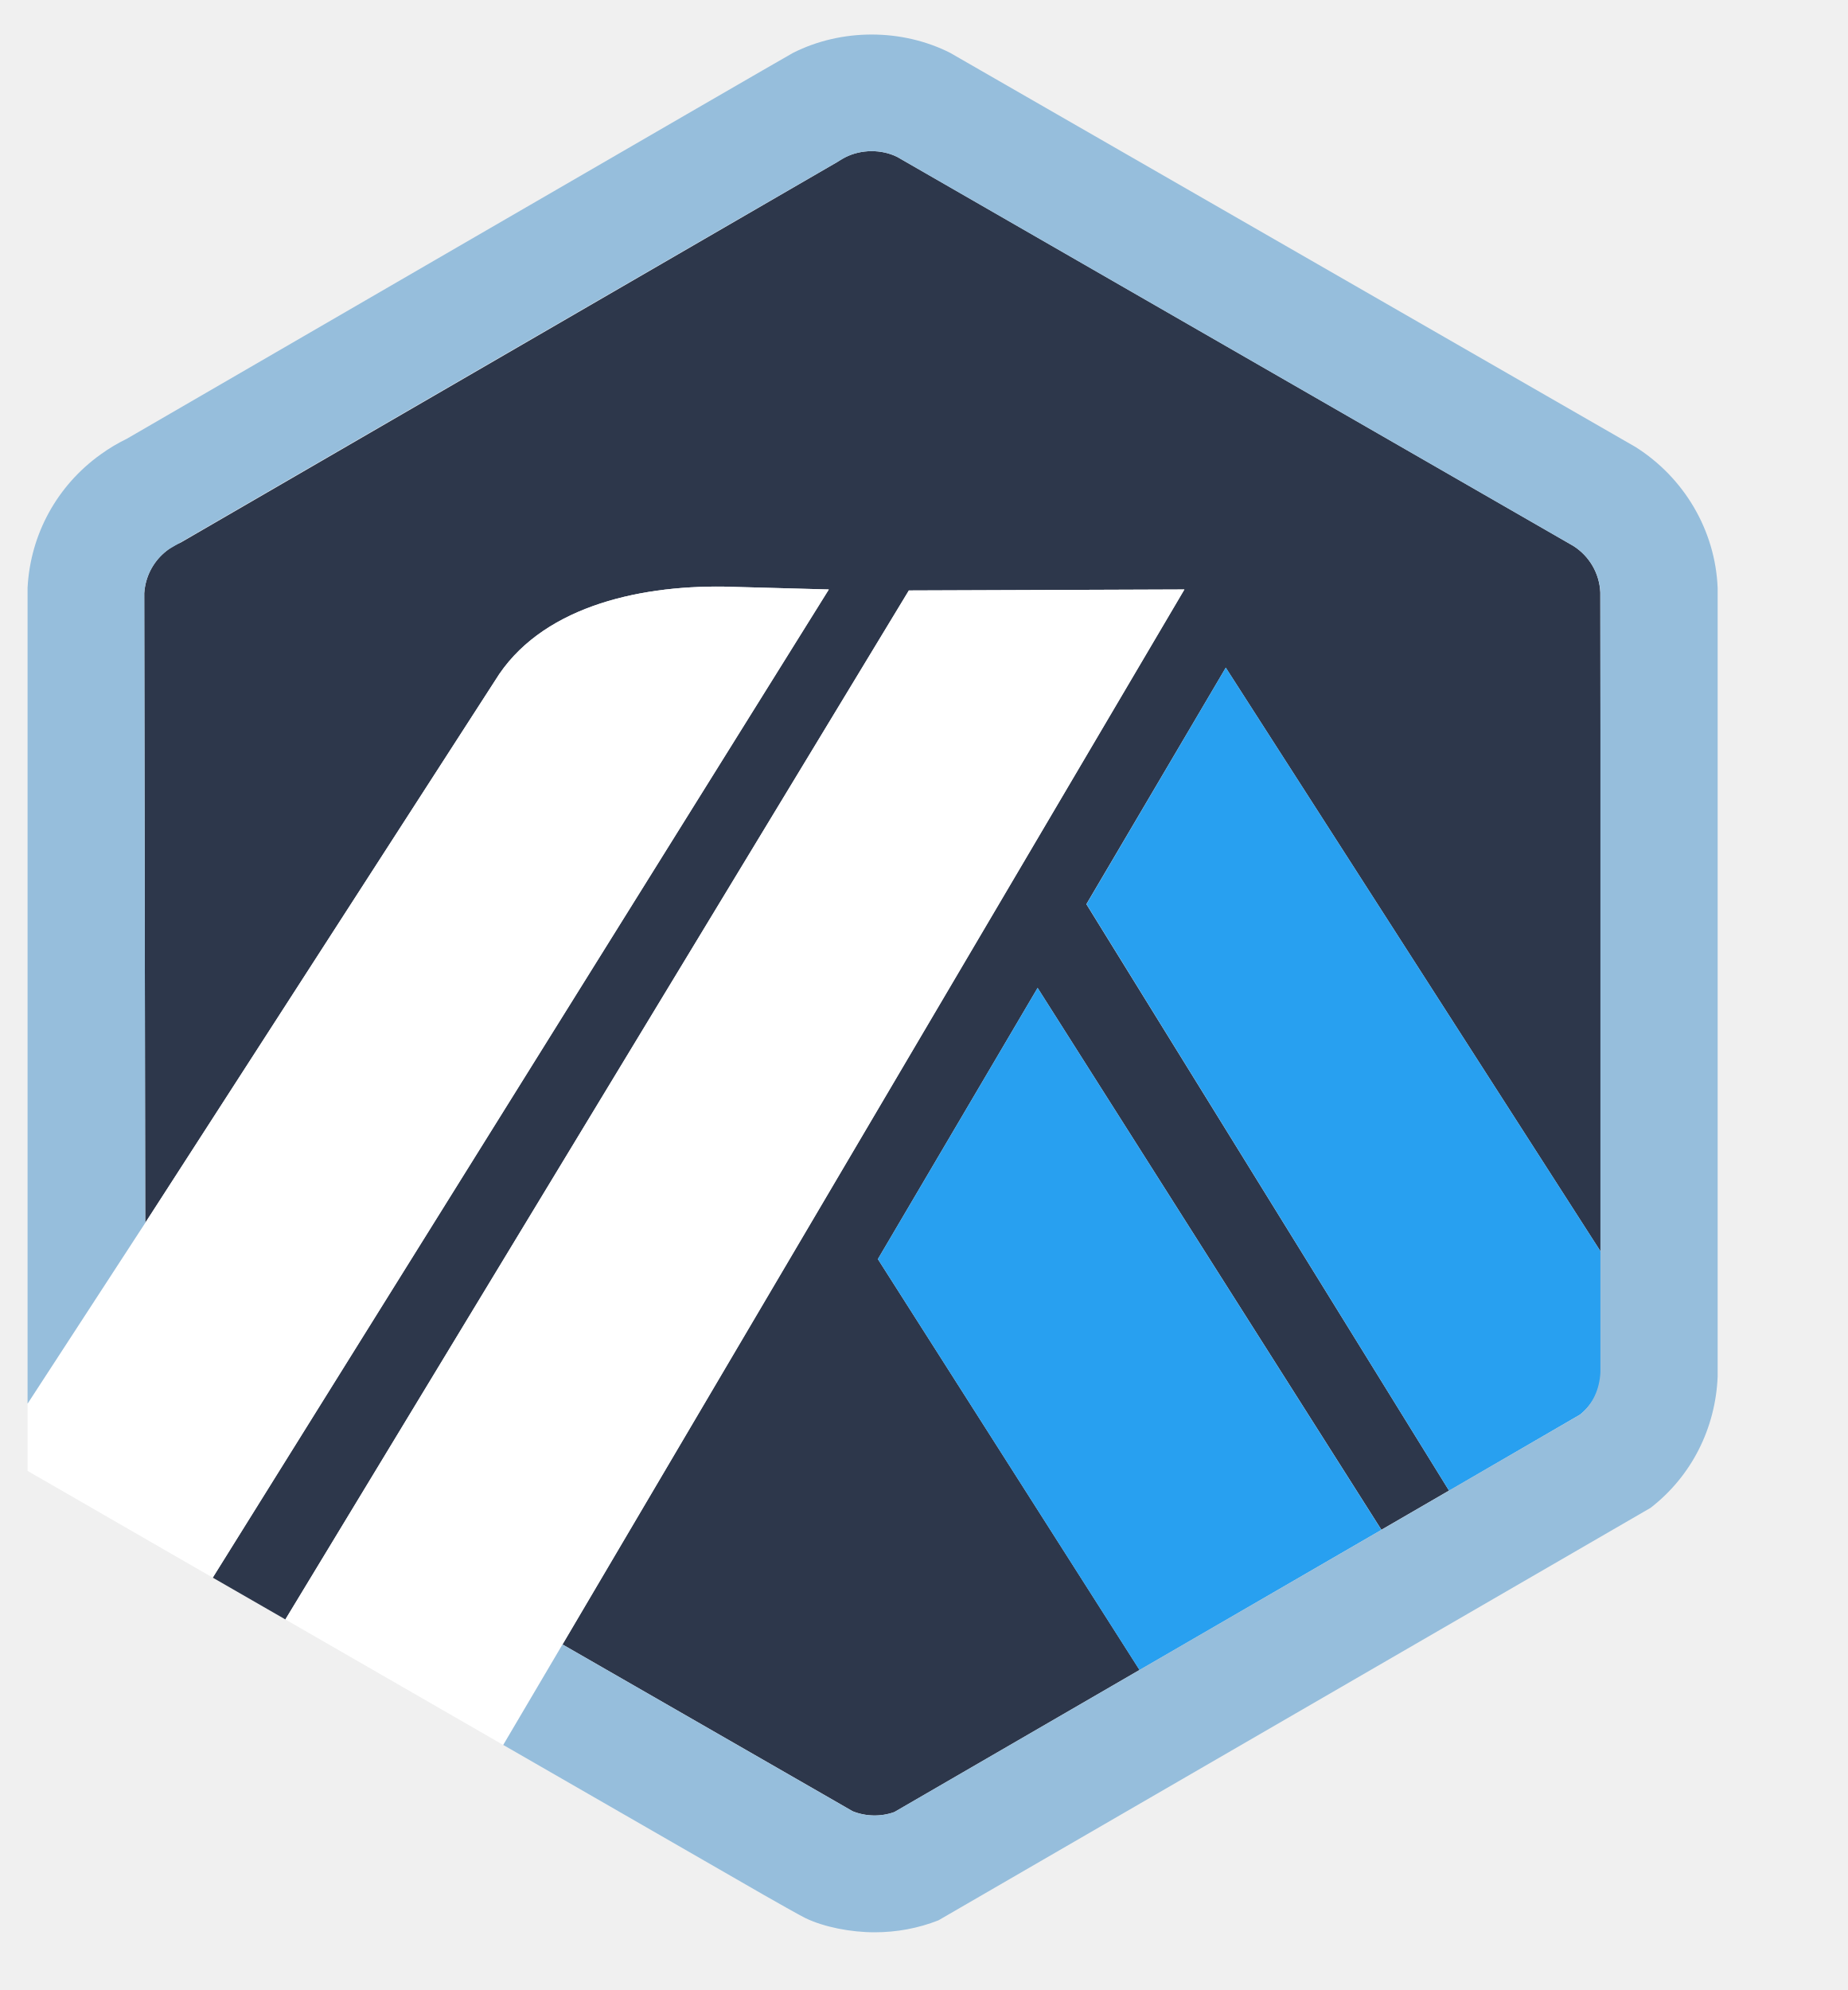
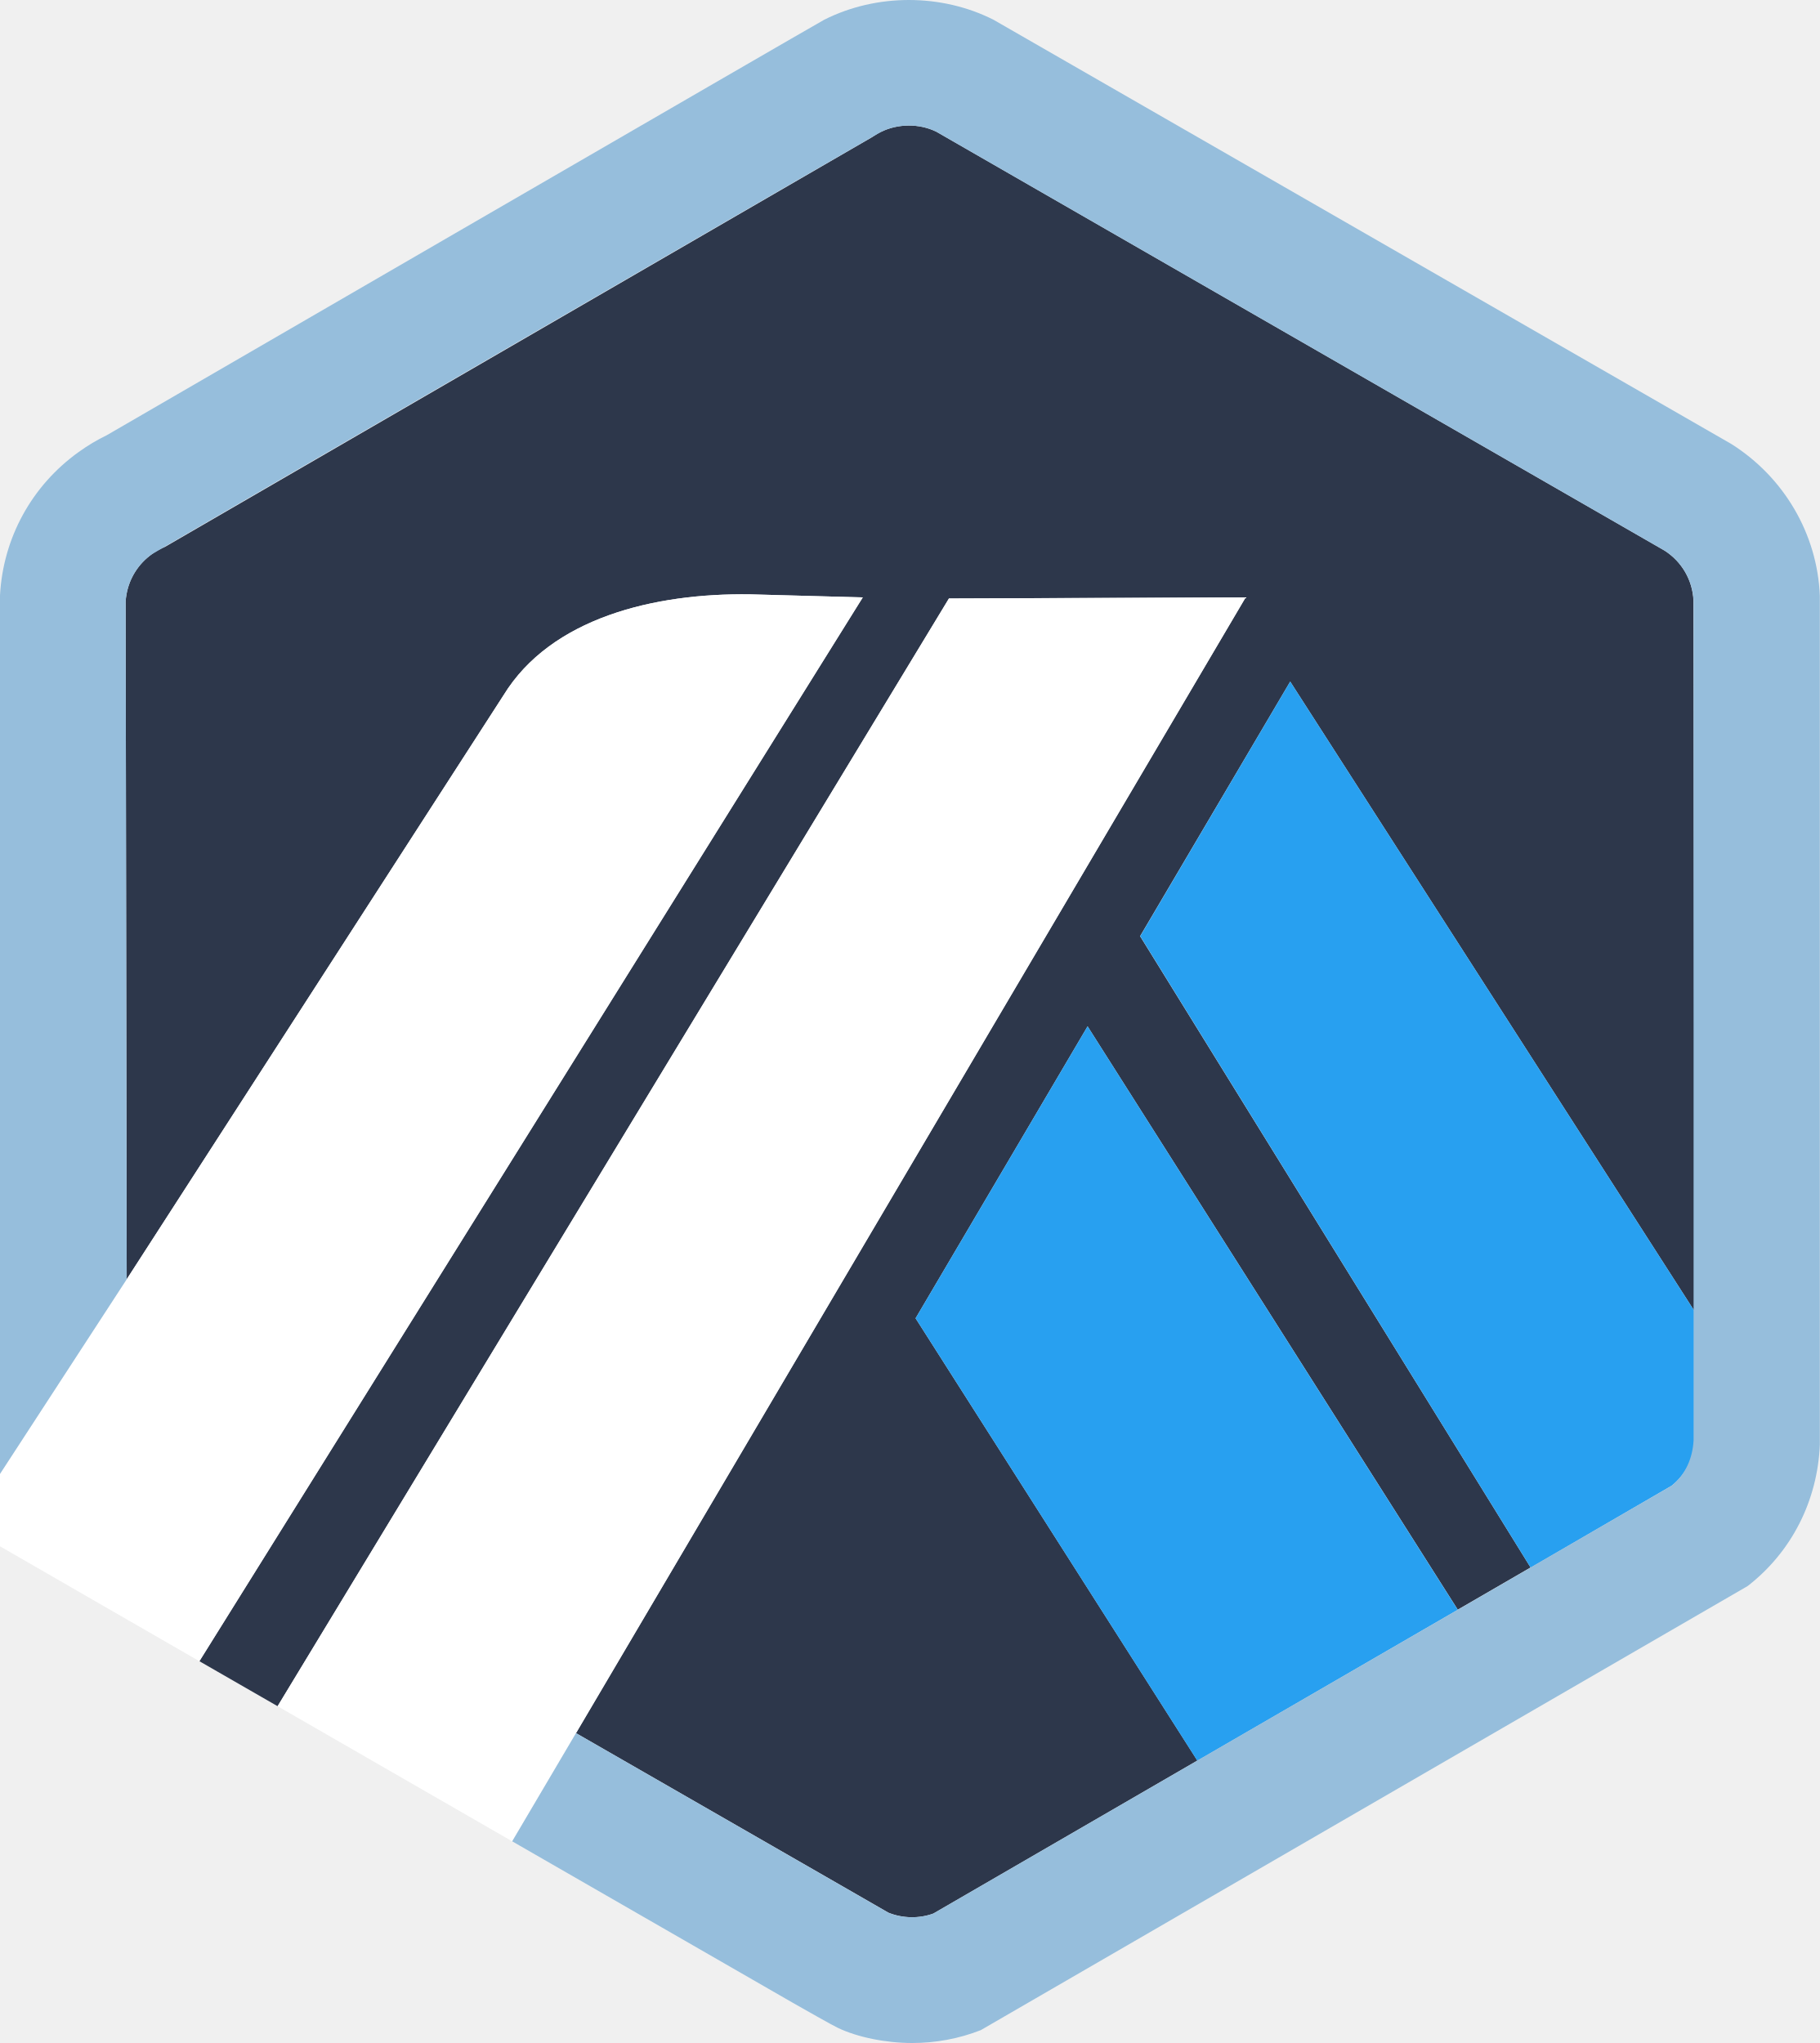
- <svg xmlns="http://www.w3.org/2000/svg" viewBox="0 0 13 14" fill="none">
+ <svg xmlns="http://www.w3.org/2000/svg" viewBox="0.194 0.243 11.892 13.351" fill="none">
  <path d="M7.644 6.361L8.625 4.697L11.268 8.813L11.269 9.603L11.26 4.167C11.254 4.034 11.184 3.913 11.071 3.841L6.313 1.104C6.202 1.049 6.06 1.05 5.949 1.106C5.934 1.113 5.92 1.121 5.907 1.13L5.89 1.141L1.272 3.817L1.254 3.825C1.231 3.836 1.207 3.849 1.186 3.865C1.098 3.928 1.04 4.021 1.021 4.125C1.018 4.141 1.016 4.157 1.015 4.173L1.022 8.603L3.484 4.787C3.794 4.281 4.469 4.118 5.096 4.127L5.832 4.147L1.497 11.099L2.008 11.393L6.395 4.154L8.334 4.147L3.958 11.569L5.782 12.617L5.999 12.742C6.092 12.78 6.2 12.782 6.293 12.748L11.118 9.952L10.196 10.487L7.644 6.361ZM8.018 11.748L6.177 8.858L7.301 6.95L9.72 10.762L8.018 11.748Z" fill="#2D374B" />
  <path d="M6.177 8.858L8.018 11.749L9.72 10.763L7.301 6.95L6.177 8.858Z" fill="#28A0F0" />
  <path d="M11.269 9.603L11.268 8.813L8.625 4.697L7.645 6.361L10.196 10.487L11.118 9.952C11.209 9.879 11.264 9.771 11.269 9.655L11.269 9.603Z" fill="#28A0F0" />
  <path d="M0.194 10.348L1.497 11.099L5.832 4.147L5.096 4.127C4.469 4.118 3.794 4.281 3.484 4.787L1.022 8.603L0.194 9.875V10.348H0.194Z" fill="white" />
  <path d="M8.334 4.147L6.395 4.154L2.008 11.393L3.541 12.276L3.958 11.569L8.334 4.147Z" fill="white" />
  <path d="M12.086 4.137C12.07 3.731 11.85 3.36 11.507 3.144L6.686 0.372C6.346 0.2 5.921 0.2 5.58 0.372C5.54 0.392 0.892 3.087 0.892 3.087C0.828 3.118 0.766 3.155 0.708 3.197C0.401 3.417 0.214 3.759 0.194 4.134V9.875L1.022 8.603L1.015 4.173C1.016 4.157 1.018 4.141 1.021 4.125C1.04 4.021 1.098 3.928 1.186 3.865C1.208 3.849 5.934 1.113 5.949 1.106C6.061 1.05 6.202 1.049 6.313 1.104L11.071 3.841C11.184 3.913 11.254 4.034 11.261 4.167V9.655C11.255 9.771 11.209 9.879 11.118 9.952L10.196 10.487L9.72 10.763L8.019 11.748L6.293 12.748C6.2 12.782 6.092 12.78 6 12.743L3.958 11.569L3.541 12.276L5.376 13.332C5.436 13.366 5.49 13.397 5.535 13.422C5.603 13.46 5.65 13.486 5.667 13.494C5.797 13.557 5.985 13.594 6.154 13.594C6.309 13.594 6.46 13.566 6.603 13.51L11.614 10.608C11.902 10.385 12.071 10.049 12.086 9.685V4.137Z" fill="#96BEDC" />
</svg>
